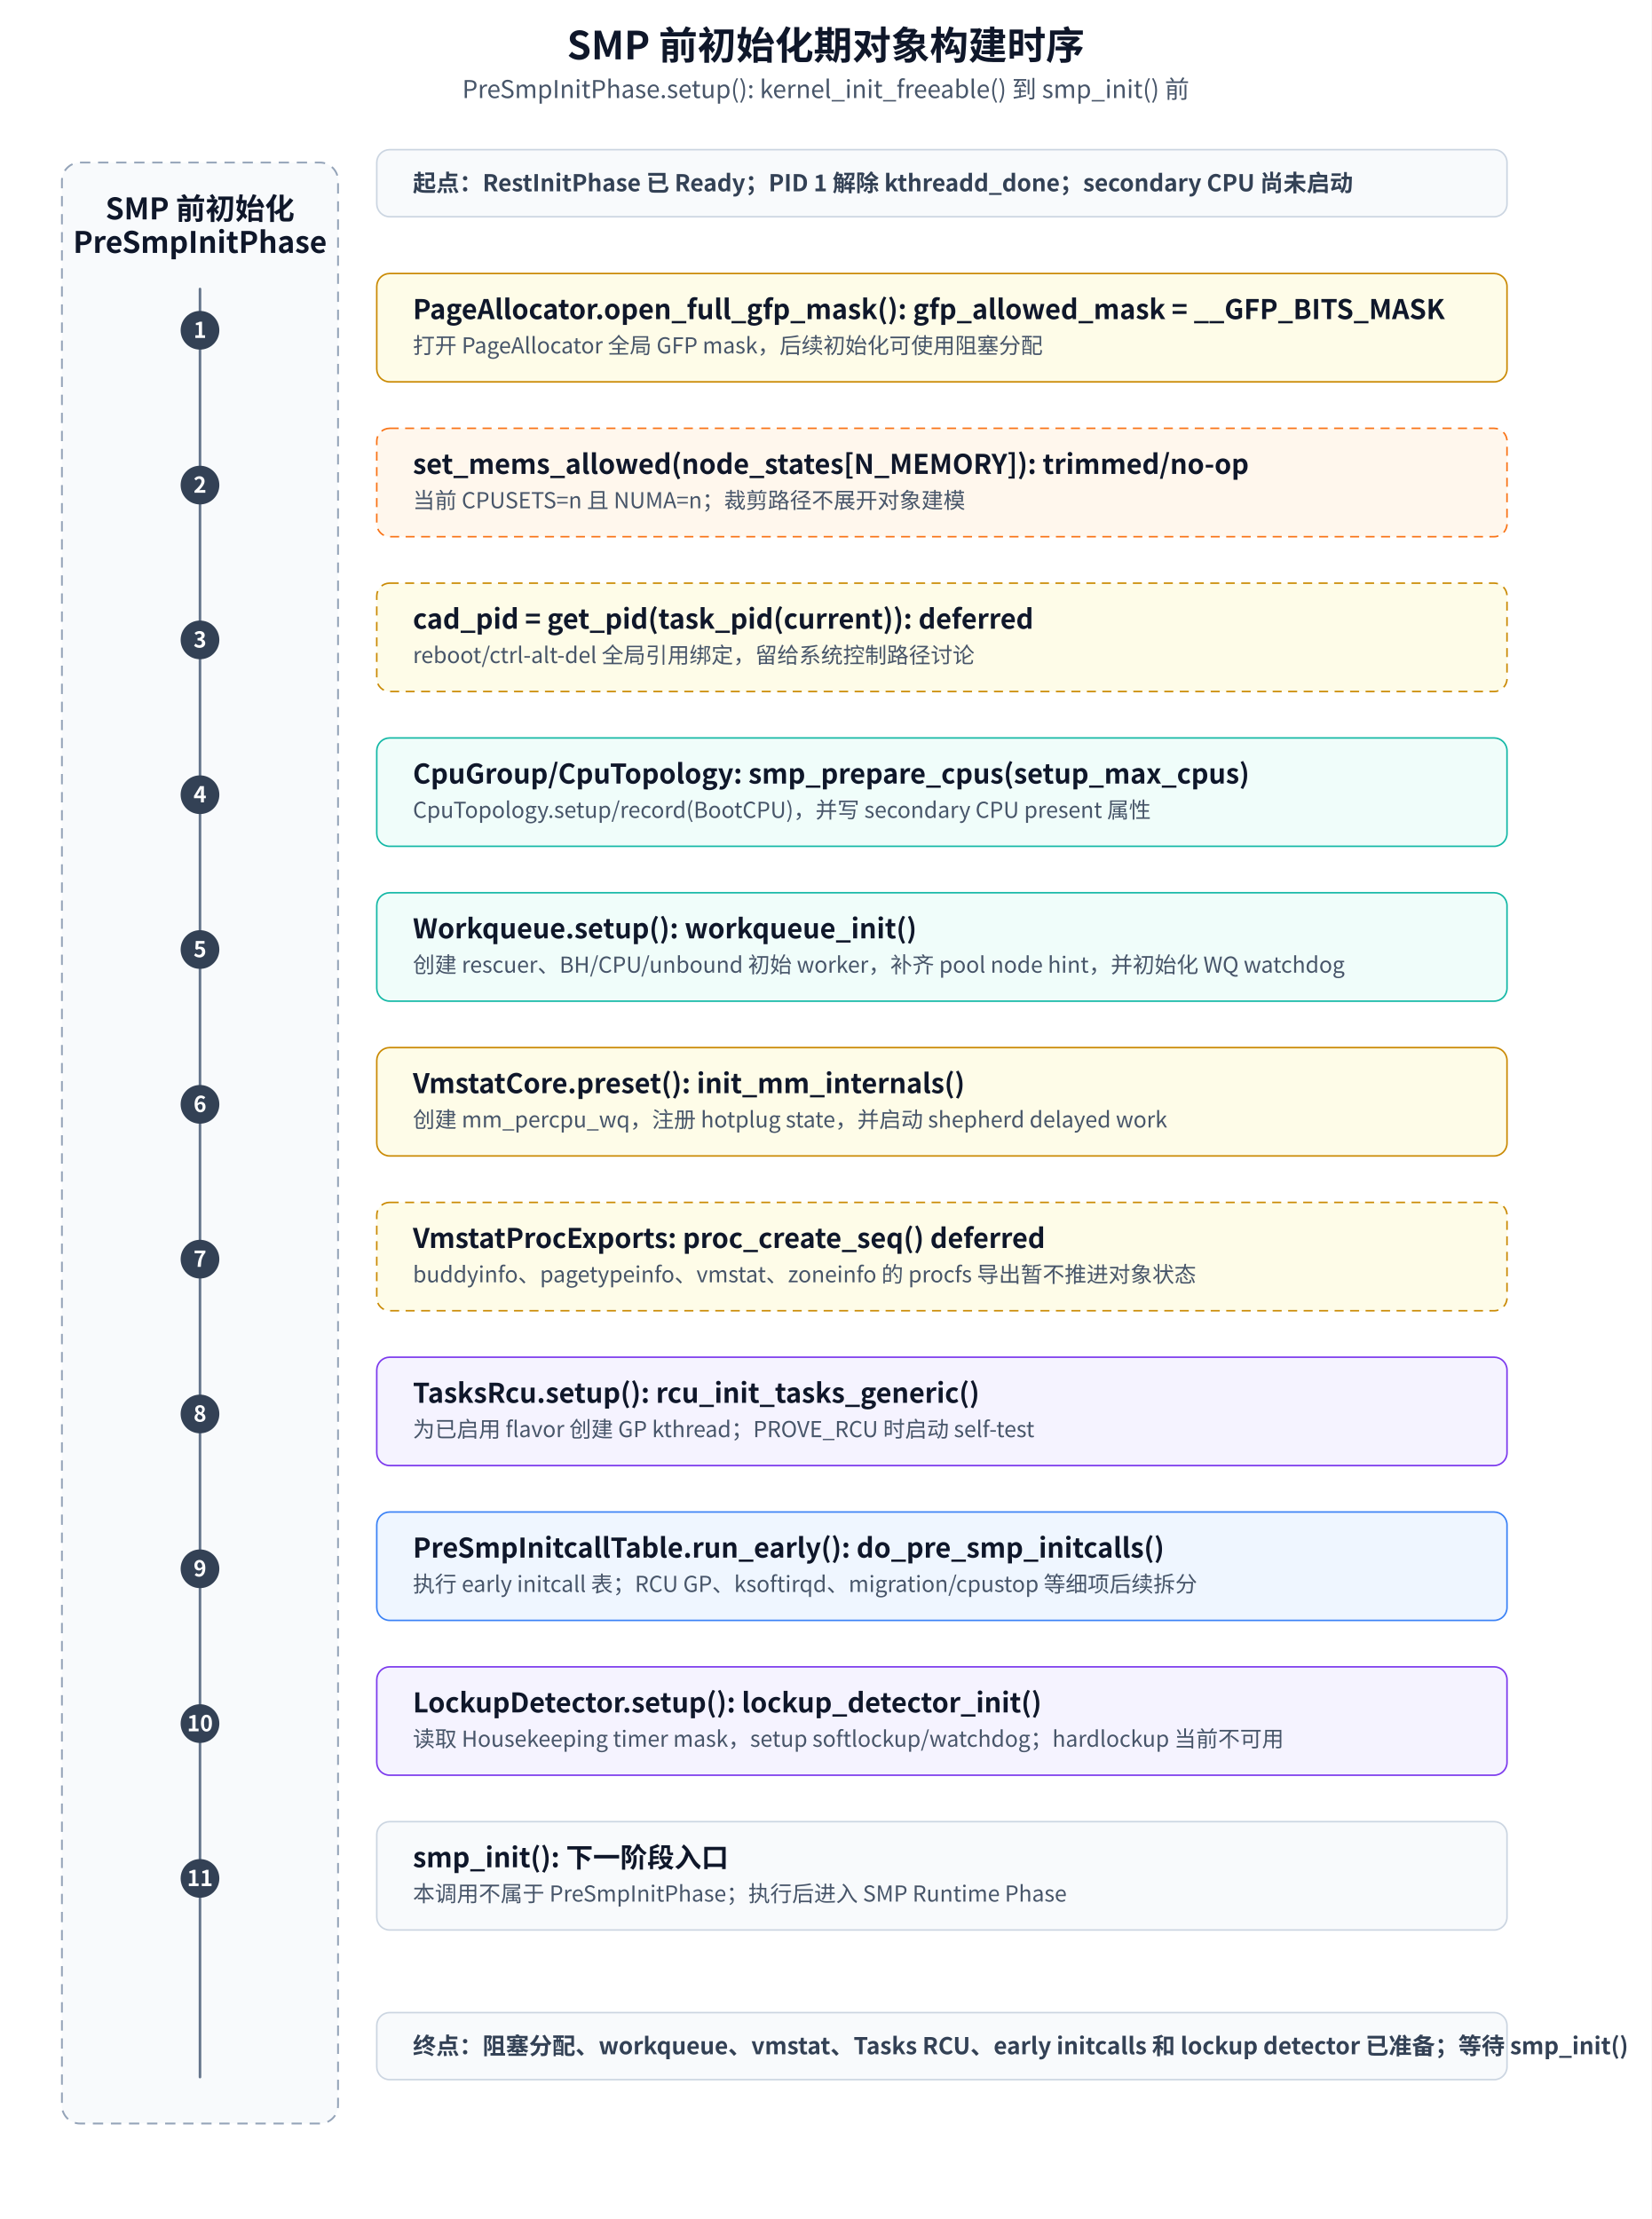
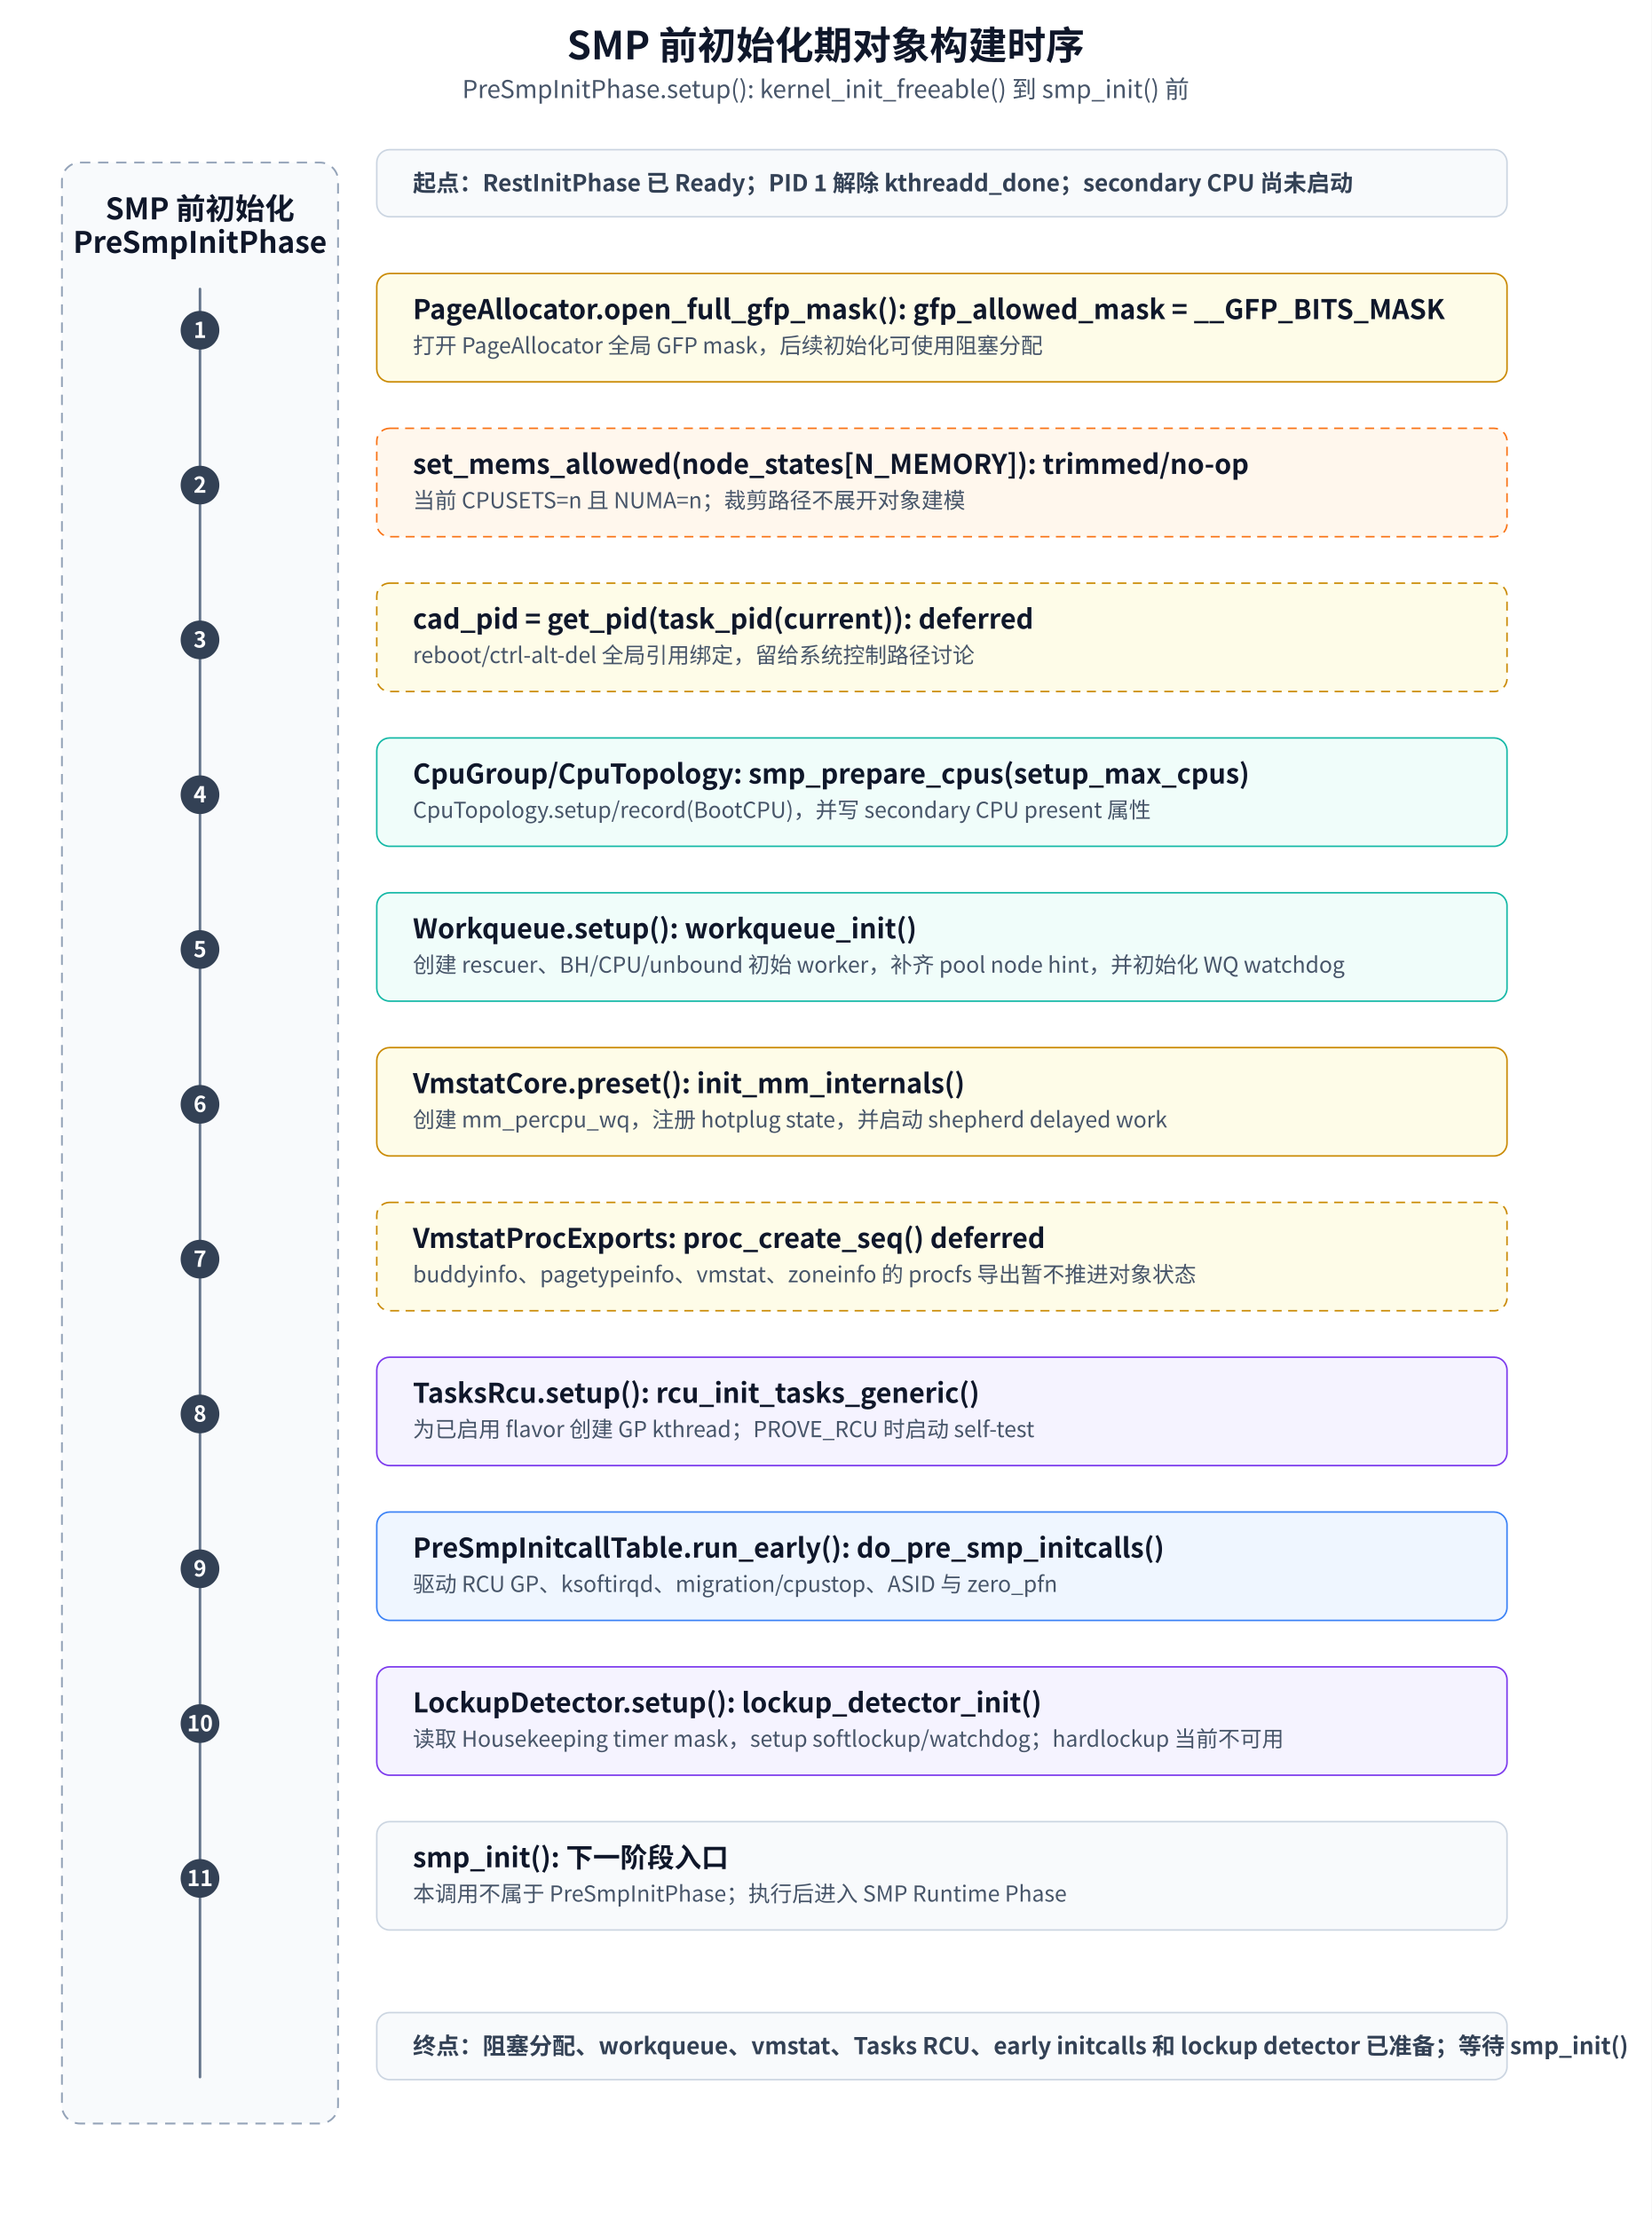
<svg xmlns="http://www.w3.org/2000/svg" width="1280" height="1720" viewBox="0 0 1280 1720" role="img" aria-labelledby="title desc">
  <defs>
    <style>
      text { font-family: "Microsoft YaHei", "Noto Sans CJK SC", "Source Han Sans SC", Arial, sans-serif; fill: #0f172a; }
      .title { font-size: 30px; font-weight: 600; }
      .subtitle { font-size: 19px; fill: #475569; }
      .lane { fill: #f8fafc; stroke: #94a3b8; stroke-width: 1.4; stroke-dasharray: 8 6; }
      .box { fill: #ffffff; stroke: #334155; stroke-width: 1.2; }
      .stage { fill: #f8fafc; stroke: #cbd5e1; stroke-width: 1.2; }
      .formal { fill: #ecfdf5; stroke: #10b981; }
      .mm { fill: #fefce8; stroke: #ca8a04; }
      .sched { fill: #f0fdfa; stroke: #14b8a6; }
      .sync { fill: #f5f3ff; stroke: #7c3aed; }
      .support { fill: #eff6ff; stroke: #3b82f6; }
      .deferred { fill: #fefce8; stroke: #ca8a04; stroke-dasharray: 7 5; }
      .trimmed { fill: #fff7ed; stroke: #f97316; stroke-dasharray: 7 5; }
      .obj { font-size: 23px; font-weight: 600; dominant-baseline: middle; }
      .line1 { font-size: 21px; font-weight: 600; dominant-baseline: middle; }
      .line2 { font-size: 17px; fill: #475569; dominant-baseline: middle; }
      .boundary { font-size: 18px; font-weight: 600; fill: #334155; dominant-baseline: middle; }
      .num { font-size: 17px; font-weight: 600; fill: #ffffff; text-anchor: middle; dominant-baseline: middle; }
      .timeline { stroke: #64748b; stroke-width: 2; stroke-linecap: round; }
      .dot { fill: #334155; }
    </style>
  </defs>
  <rect x="0" y="0" width="1280" height="1720" fill="#ffffff" />
  <text x="640" y="46" text-anchor="middle" class="title">SMP 前初始化期对象构建时序</text>
  <text x="640" y="76" text-anchor="middle" class="subtitle">PreSmpInitPhase.setup(): kernel_init_freeable() 到 smp_init() 前</text>
  <rect x="48" y="126" width="214" height="1520" rx="14" class="lane" />
  <text x="155" y="162" text-anchor="middle" class="obj">SMP 前初始化</text>
  <text x="155" y="188" text-anchor="middle" class="obj">PreSmpInitPhase</text>
  <line x1="155" y1="224" x2="155" y2="1610" class="timeline" />
  <rect x="292" y="116" width="876" height="52" rx="10" class="stage" />
  <text x="320" y="142" class="boundary">起点：RestInitPhase 已 Ready；PID 1 解除 kthreadd_done；secondary CPU 尚未启动</text>
  <g transform="translate(0 -48)">
    <g transform="translate(0 56)">
      <circle cx="155" cy="248" r="15" class="dot" />
      <text x="155" y="248" class="num">1</text>
      <rect x="292" y="204" width="876" height="84" rx="10" class="box mm" />
      <text x="320" y="232" class="line1">PageAllocator.open_full_gfp_mask(): gfp_allowed_mask = __GFP_BITS_MASK</text>
      <text x="320" y="260" class="line2">打开 PageAllocator 全局 GFP mask，后续初始化可使用阻塞分配</text>
    </g>
    <g transform="translate(0 176)">
      <circle cx="155" cy="248" r="15" class="dot" />
      <text x="155" y="248" class="num">2</text>
      <rect x="292" y="204" width="876" height="84" rx="10" class="box trimmed" />
      <text x="320" y="232" class="line1">set_mems_allowed(node_states[N_MEMORY]): trimmed/no-op</text>
      <text x="320" y="260" class="line2">当前 CPUSETS=n 且 NUMA=n；裁剪路径不展开对象建模</text>
    </g>
    <g transform="translate(0 296)">
      <circle cx="155" cy="248" r="15" class="dot" />
      <text x="155" y="248" class="num">3</text>
      <rect x="292" y="204" width="876" height="84" rx="10" class="box deferred" />
      <text x="320" y="232" class="line1">cad_pid = get_pid(task_pid(current)): deferred</text>
      <text x="320" y="260" class="line2">reboot/ctrl-alt-del 全局引用绑定，留给系统控制路径讨论</text>
    </g>
    <g transform="translate(0 416)">
      <circle cx="155" cy="248" r="15" class="dot" />
      <text x="155" y="248" class="num">4</text>
      <rect x="292" y="204" width="876" height="84" rx="10" class="box sched" />
      <text x="320" y="232" class="line1">CpuGroup/CpuTopology: smp_prepare_cpus(setup_max_cpus)</text>
      <text x="320" y="260" class="line2">CpuTopology.setup/record(BootCPU)，并写 secondary CPU present 属性</text>
    </g>
    <g transform="translate(0 536)">
      <circle cx="155" cy="248" r="15" class="dot" />
      <text x="155" y="248" class="num">5</text>
      <rect x="292" y="204" width="876" height="84" rx="10" class="box sched" />
      <text x="320" y="232" class="line1">Workqueue.setup(): workqueue_init()</text>
      <text x="320" y="260" class="line2">创建 rescuer、BH/CPU/unbound 初始 worker，补齐 pool node hint，并初始化 WQ watchdog</text>
    </g>
    <g transform="translate(0 656)">
      <circle cx="155" cy="248" r="15" class="dot" />
      <text x="155" y="248" class="num">6</text>
      <rect x="292" y="204" width="876" height="84" rx="10" class="box mm" />
      <text x="320" y="232" class="line1">VmstatCore.preset(): init_mm_internals()</text>
      <text x="320" y="260" class="line2">创建 mm_percpu_wq，注册 hotplug state，并启动 shepherd delayed work</text>
    </g>
    <g transform="translate(0 776)">
      <circle cx="155" cy="248" r="15" class="dot" />
      <text x="155" y="248" class="num">7</text>
      <rect x="292" y="204" width="876" height="84" rx="10" class="box deferred" />
      <text x="320" y="232" class="line1">VmstatProcExports: proc_create_seq() deferred</text>
      <text x="320" y="260" class="line2">buddyinfo、pagetypeinfo、vmstat、zoneinfo 的 procfs 导出暂不推进对象状态</text>
    </g>
    <g transform="translate(0 896)">
      <circle cx="155" cy="248" r="15" class="dot" />
      <text x="155" y="248" class="num">8</text>
      <rect x="292" y="204" width="876" height="84" rx="10" class="box sync" />
      <text x="320" y="232" class="line1">TasksRcu.setup(): rcu_init_tasks_generic()</text>
      <text x="320" y="260" class="line2">为已启用 flavor 创建 GP kthread；PROVE_RCU 时启动 self-test</text>
    </g>
    <g transform="translate(0 1016)">
      <circle cx="155" cy="248" r="15" class="dot" />
      <text x="155" y="248" class="num">9</text>
      <rect x="292" y="204" width="876" height="84" rx="10" class="box support" />
      <text x="320" y="232" class="line1">PreSmpInitcallTable.run_early(): do_pre_smp_initcalls()</text>
-       <text x="320" y="260" class="line2">执行 early initcall 表；RCU GP、ksoftirqd、migration/cpustop 等细项后续拆分</text>
+       <text x="320" y="260" class="line2">驱动 RCU GP、ksoftirqd、migration/cpustop、ASID 与 zero_pfn</text>
    </g>
    <g transform="translate(0 1136)">
      <circle cx="155" cy="248" r="15" class="dot" />
      <text x="155" y="248" class="num">10</text>
      <rect x="292" y="204" width="876" height="84" rx="10" class="box sync" />
      <text x="320" y="232" class="line1">LockupDetector.setup(): lockup_detector_init()</text>
      <text x="320" y="260" class="line2">读取 Housekeeping timer mask，setup softlockup/watchdog；hardlockup 当前不可用</text>
    </g>
    <g transform="translate(0 1256)">
      <circle cx="155" cy="248" r="15" class="dot" />
      <text x="155" y="248" class="num">11</text>
      <rect x="292" y="204" width="876" height="84" rx="10" class="box stage" />
      <text x="320" y="232" class="line1">smp_init(): 下一阶段入口</text>
      <text x="320" y="260" class="line2">本调用不属于 PreSmpInitPhase；执行后进入 SMP Runtime Phase</text>
    </g>
  </g>
  <rect x="292" y="1560" width="876" height="52" rx="10" class="stage" />
  <text x="320" y="1586" class="boundary">终点：阻塞分配、workqueue、vmstat、Tasks RCU、early initcalls 和 lockup detector 已准备；等待 smp_init()</text>
</svg>
